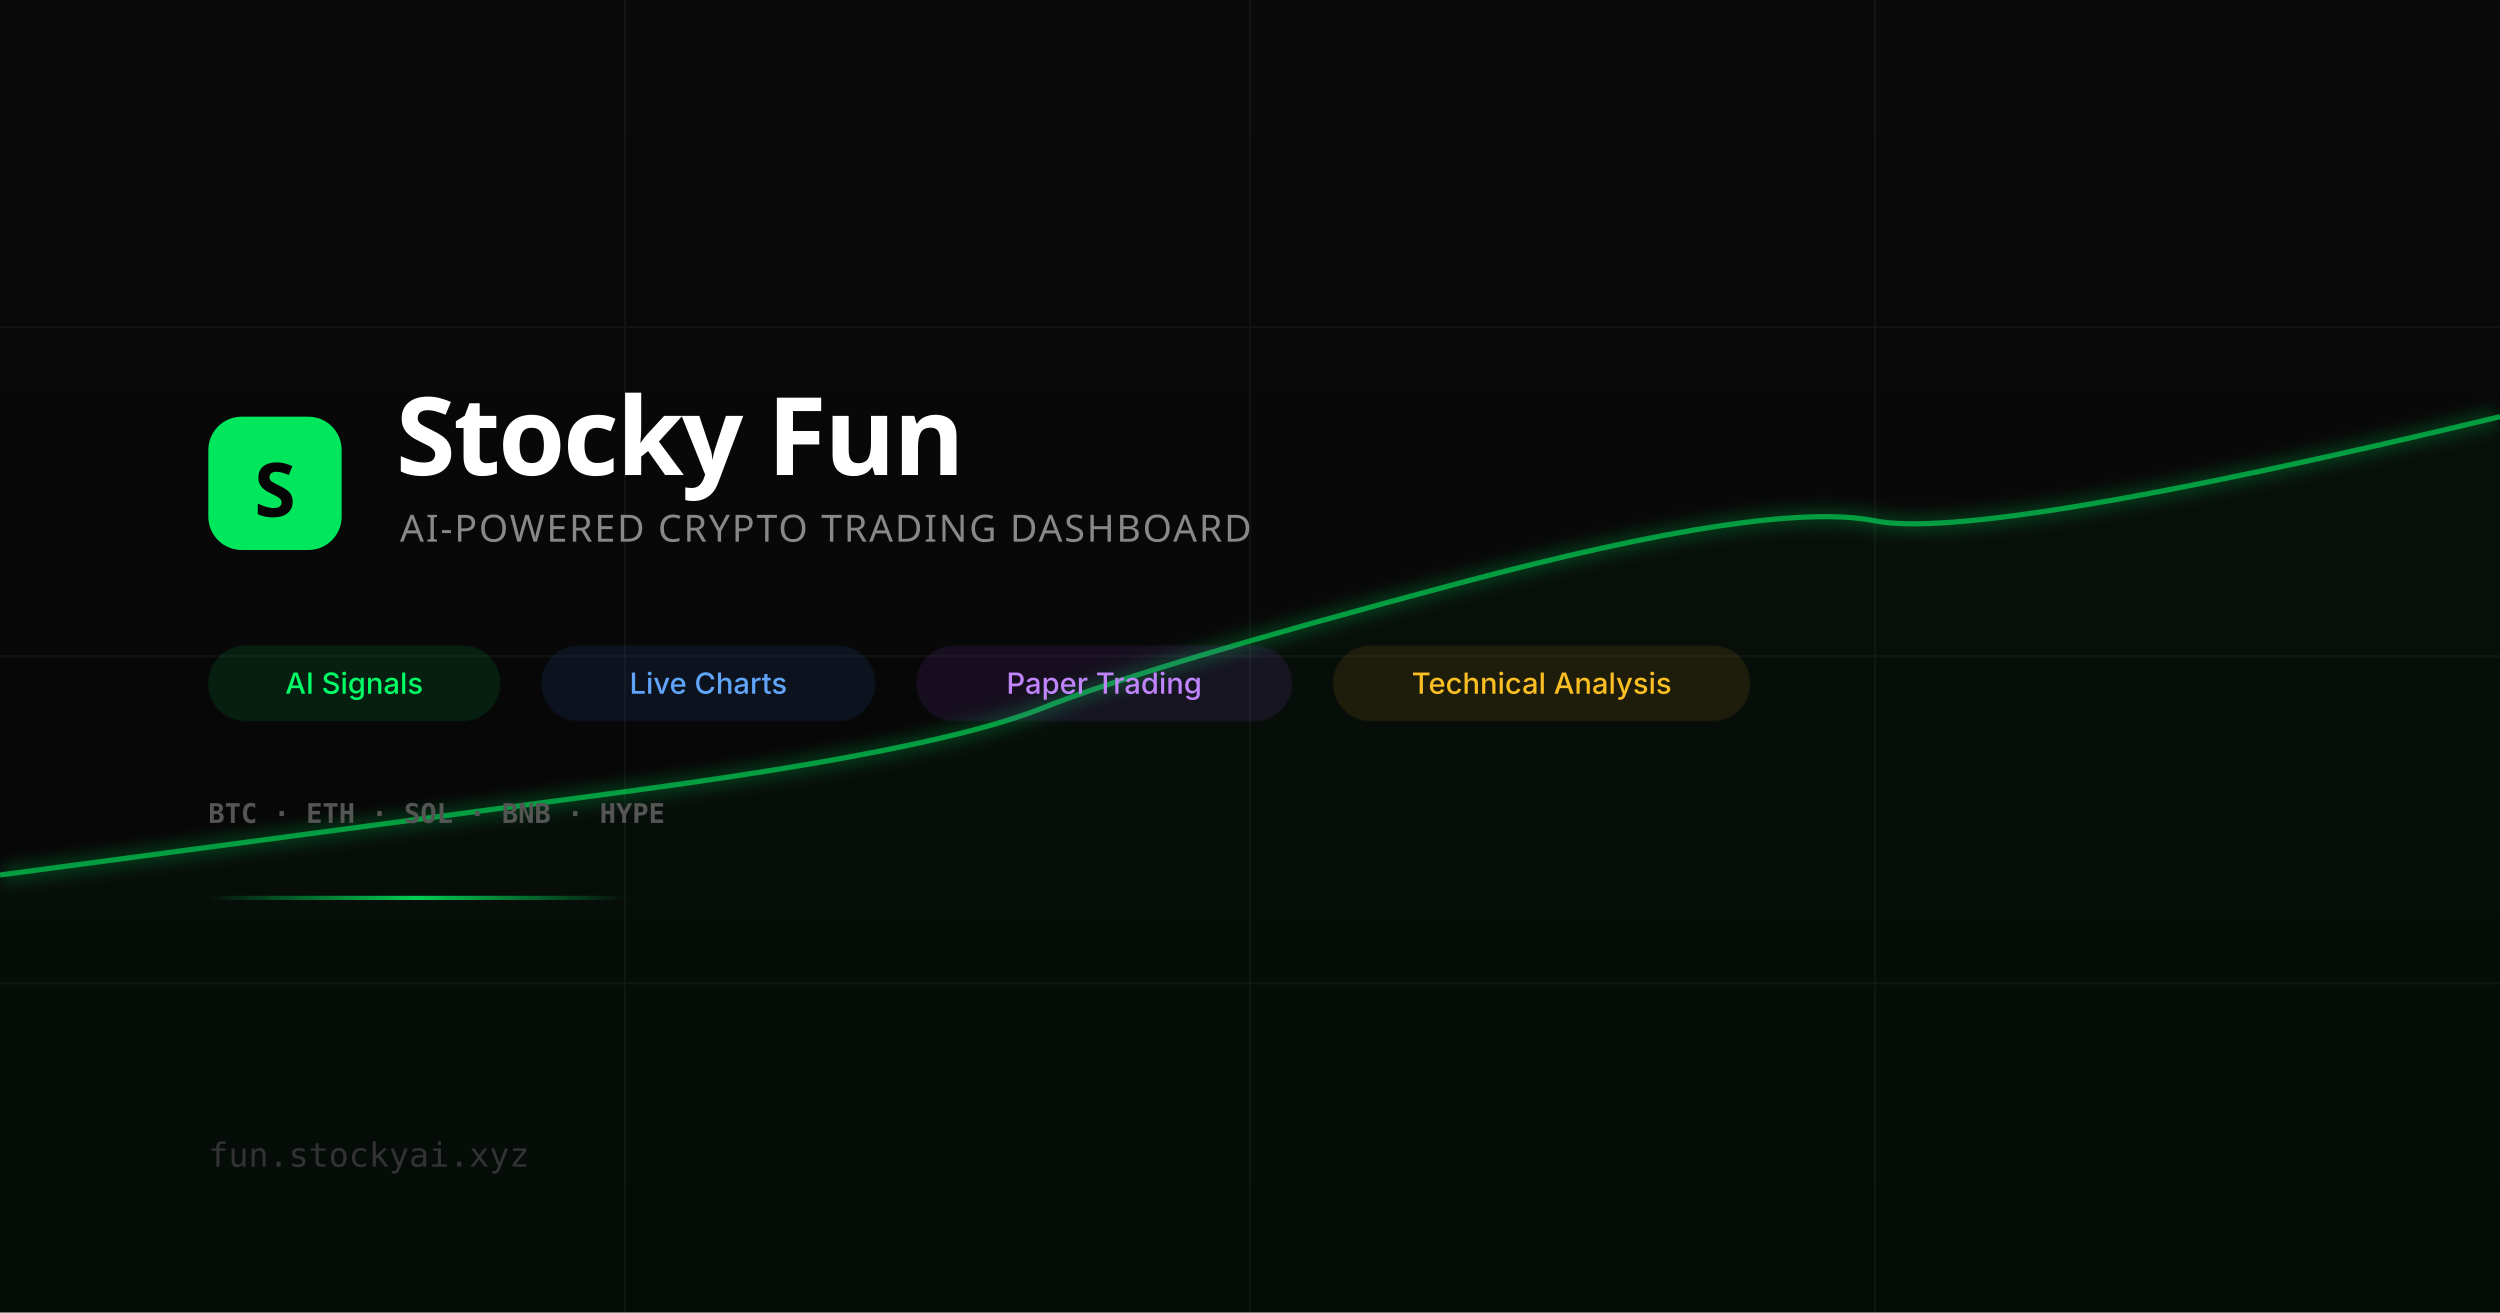
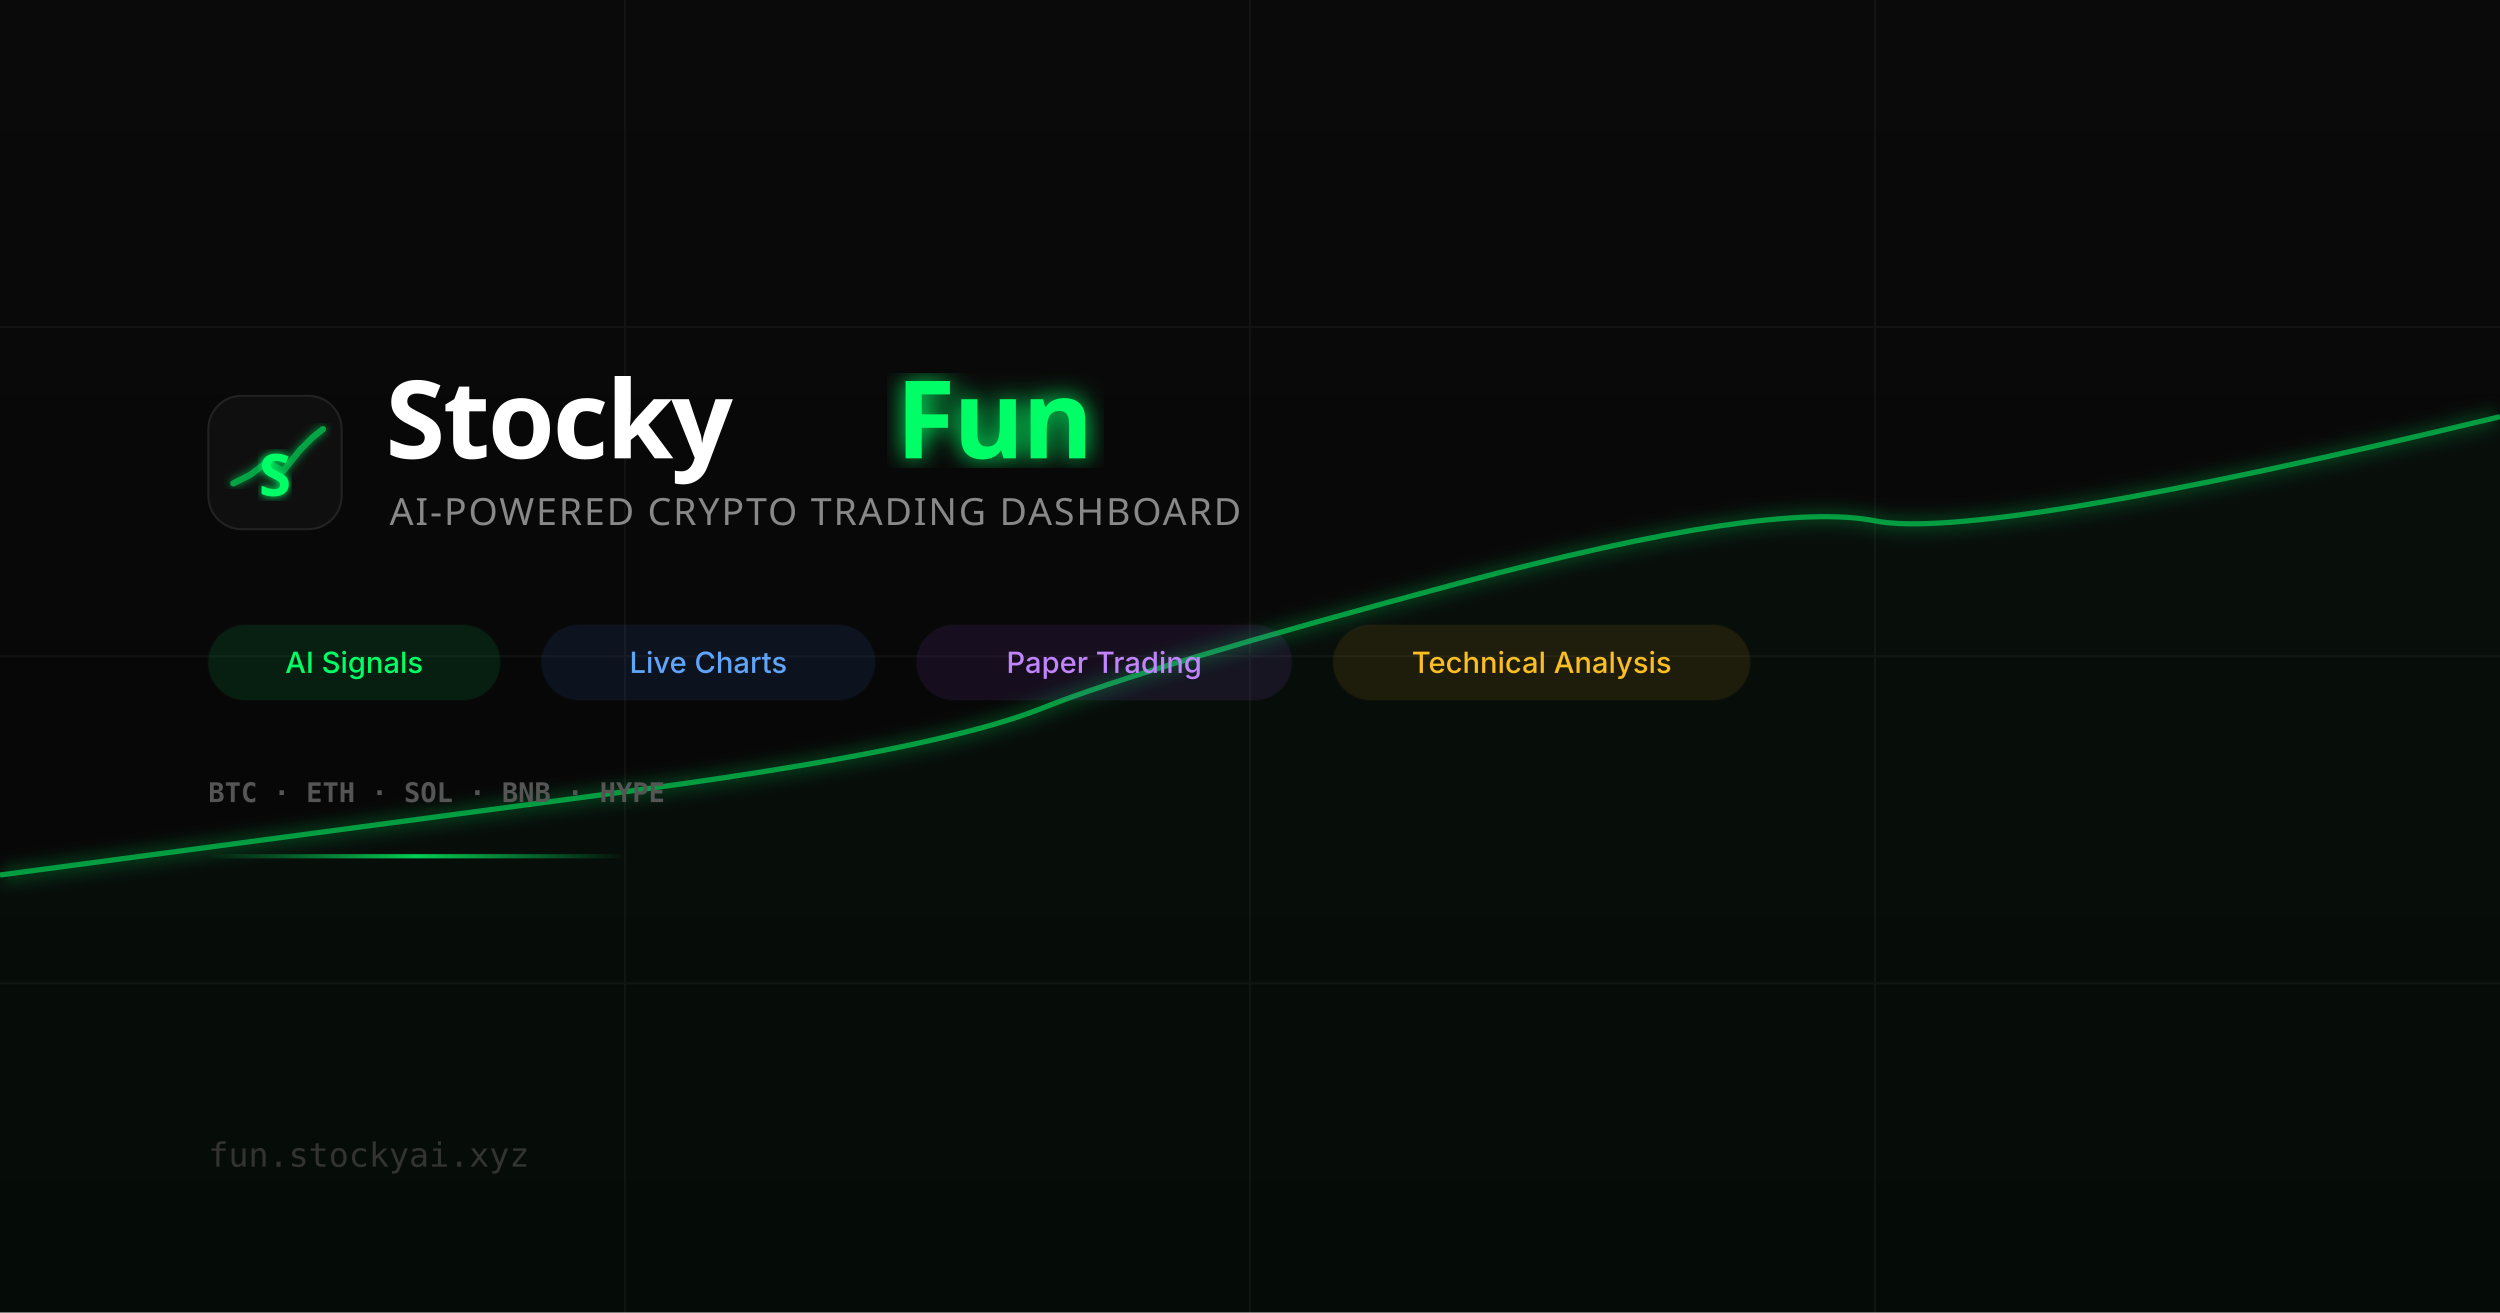
<svg xmlns="http://www.w3.org/2000/svg" viewBox="0 0 1200 630" width="1200" height="630">
  <defs>
    <linearGradient id="bg" x1="0" y1="0" x2="0" y2="1">
      <stop offset="0%" stop-color="#0a0a0a" />
      <stop offset="100%" stop-color="#050505" />
+     </linearGradient>
+     <linearGradient id="accentGrad" x1="0%" y1="0%" x2="100%" y2="100%">
+       <stop offset="0%" stop-color="#00ff66" />
+       <stop offset="100%" stop-color="#00cc52" />
    </linearGradient>
    <linearGradient id="glow" x1="0" y1="0" x2="1" y2="0">
      <stop offset="0%" stop-color="#00ff66" stop-opacity="0" />
      <stop offset="50%" stop-color="#00ff66" stop-opacity="1" />
      <stop offset="100%" stop-color="#00ff66" stop-opacity="0" />
    </linearGradient>
    <filter id="textGlow">
      <feGaussianBlur stdDeviation="6" result="blur" />
      <feMerge>
        <feMergeNode in="blur" />
        <feMergeNode in="SourceGraphic" />
      </feMerge>
    </filter>
    <filter id="lineGlow">
      <feGaussianBlur stdDeviation="4" result="blur" />
      <feMerge>
        <feMergeNode in="blur" />
        <feMergeNode in="SourceGraphic" />
      </feMerge>
    </filter>
+     <filter id="iconGlow">
+       <feGaussianBlur stdDeviation="2" result="blur" />
+       <feMerge>
+         <feMergeNode in="blur" />
+         <feMergeNode in="SourceGraphic" />
+       </feMerge>
+     </filter>
  </defs>
  <rect width="1200" height="630" fill="url(#bg)" />
  <g opacity="0.04">
    <line x1="0" y1="157" x2="1200" y2="157" stroke="#fff" stroke-width="1" />
    <line x1="0" y1="315" x2="1200" y2="315" stroke="#fff" stroke-width="1" />
    <line x1="0" y1="472" x2="1200" y2="472" stroke="#fff" stroke-width="1" />
    <line x1="300" y1="0" x2="300" y2="630" stroke="#fff" stroke-width="1" />
    <line x1="600" y1="0" x2="600" y2="630" stroke="#fff" stroke-width="1" />
    <line x1="900" y1="0" x2="900" y2="630" stroke="#fff" stroke-width="1" />
  </g>
  <path d="M0,420 Q150,400 300,380 T500,340 T700,280 T900,250 T1200,200" fill="none" stroke="#00ff66" stroke-width="2.5" opacity="0.6" filter="url(#lineGlow)" />
  <path d="M0,630 L0,420 Q150,400 300,380 T500,340 T700,280 T900,250 T1200,200 L1200,630 Z" fill="#00ff66" opacity="0.03" />
-   <rect x="100" y="200" width="64" height="64" rx="16" fill="#00ff66" opacity="0.9" />
-   <text x="132" y="248" font-family="sans-serif" font-size="36" font-weight="900" fill="#050505" text-anchor="middle">S</text>
-   <text x="190" y="228" font-family="'Space Grotesk', sans-serif" font-size="52" font-weight="700" fill="#ffffff" letter-spacing="-0.02em">Stocky Fun</text>
-   <text x="192" y="260" font-family="'Space Grotesk', sans-serif" font-size="18" fill="#888888" letter-spacing="0.05em" text-transform="uppercase">AI-POWERED CRYPTO TRADING DASHBOARD</text>
+   <rect x="100" y="190" width="64" height="64" rx="16" fill="#0f0f0f" stroke="#222222" stroke-width="1" />
+   <path d="M112,232 L120,228 L128,222 L136,226 L144,216 L150,210 L155,206" fill="none" stroke="url(#accentGrad)" stroke-width="3" stroke-linecap="round" stroke-linejoin="round" filter="url(#iconGlow)" opacity="0.7" />
+   <text x="132" y="238" font-family="sans-serif" font-size="28" font-weight="900" text-anchor="middle" fill="#00ff66" filter="url(#iconGlow)">S</text>
+   <text x="185" y="220" font-family="'Space Grotesk', sans-serif" font-size="52" font-weight="700" fill="#ffffff" letter-spacing="-0.02em">Stocky</text>
+   <text x="430" y="220" font-family="'Space Grotesk', sans-serif" font-size="52" font-weight="700" fill="#00ff66" letter-spacing="-0.02em" filter="url(#textGlow)">Fun</text>
+   <text x="187" y="252" font-family="'Space Grotesk', sans-serif" font-size="18" fill="#888888" letter-spacing="0.05em">AI-POWERED CRYPTO TRADING DASHBOARD</text>
  <g font-family="'Inter', sans-serif" font-size="14" font-weight="500">
-     <rect x="100" y="310" width="140" height="36" rx="18" fill="#00ff66" opacity="0.1" stroke="#00ff66" stroke-opacity="0.3" stroke-width="1" />
-     <text x="170" y="333" fill="#00ff66" text-anchor="middle">AI Signals</text>
-     <rect x="260" y="310" width="160" height="36" rx="18" fill="#3b82f6" opacity="0.1" stroke="#3b82f6" stroke-opacity="0.3" stroke-width="1" />
-     <text x="340" y="333" fill="#60a5fa" text-anchor="middle">Live Charts</text>
-     <rect x="440" y="310" width="180" height="36" rx="18" fill="#a855f7" opacity="0.1" stroke="#a855f7" stroke-opacity="0.3" stroke-width="1" />
-     <text x="530" y="333" fill="#c084fc" text-anchor="middle">Paper Trading</text>
-     <rect x="640" y="310" width="200" height="36" rx="18" fill="#f59e0b" opacity="0.1" stroke="#f59e0b" stroke-opacity="0.3" stroke-width="1" />
-     <text x="740" y="333" fill="#fbbf24" text-anchor="middle">Technical Analysis</text>
+     <rect x="100" y="300" width="140" height="36" rx="18" fill="#00ff66" opacity="0.1" stroke="#00ff66" stroke-opacity="0.3" stroke-width="1" />
+     <text x="170" y="323" fill="#00ff66" text-anchor="middle">AI Signals</text>
+     <rect x="260" y="300" width="160" height="36" rx="18" fill="#3b82f6" opacity="0.1" stroke="#3b82f6" stroke-opacity="0.3" stroke-width="1" />
+     <text x="340" y="323" fill="#60a5fa" text-anchor="middle">Live Charts</text>
+     <rect x="440" y="300" width="180" height="36" rx="18" fill="#a855f7" opacity="0.1" stroke="#a855f7" stroke-opacity="0.3" stroke-width="1" />
+     <text x="530" y="323" fill="#c084fc" text-anchor="middle">Paper Trading</text>
+     <rect x="640" y="300" width="200" height="36" rx="18" fill="#f59e0b" opacity="0.1" stroke="#f59e0b" stroke-opacity="0.3" stroke-width="1" />
+     <text x="740" y="323" fill="#fbbf24" text-anchor="middle">Technical Analysis</text>
  </g>
  <g font-family="'JetBrains Mono', monospace" font-size="13" font-weight="600">
-     <text x="100" y="395" fill="#555555">BTC · ETH · SOL · BNB · HYPE</text>
+     <text x="100" y="385" fill="#555555">BTC · ETH · SOL · BNB · HYPE</text>
  </g>
+   <rect x="100" y="410" width="200" height="2" fill="url(#glow)" filter="url(#lineGlow)" opacity="0.8" />
  <text x="100" y="560" font-family="'JetBrains Mono', monospace" font-size="16" fill="#333333">fun.stockyai.xyz</text>
-   <rect x="100" y="430" width="200" height="2" fill="url(#glow)" filter="url(#lineGlow)" opacity="0.8" />
</svg>
